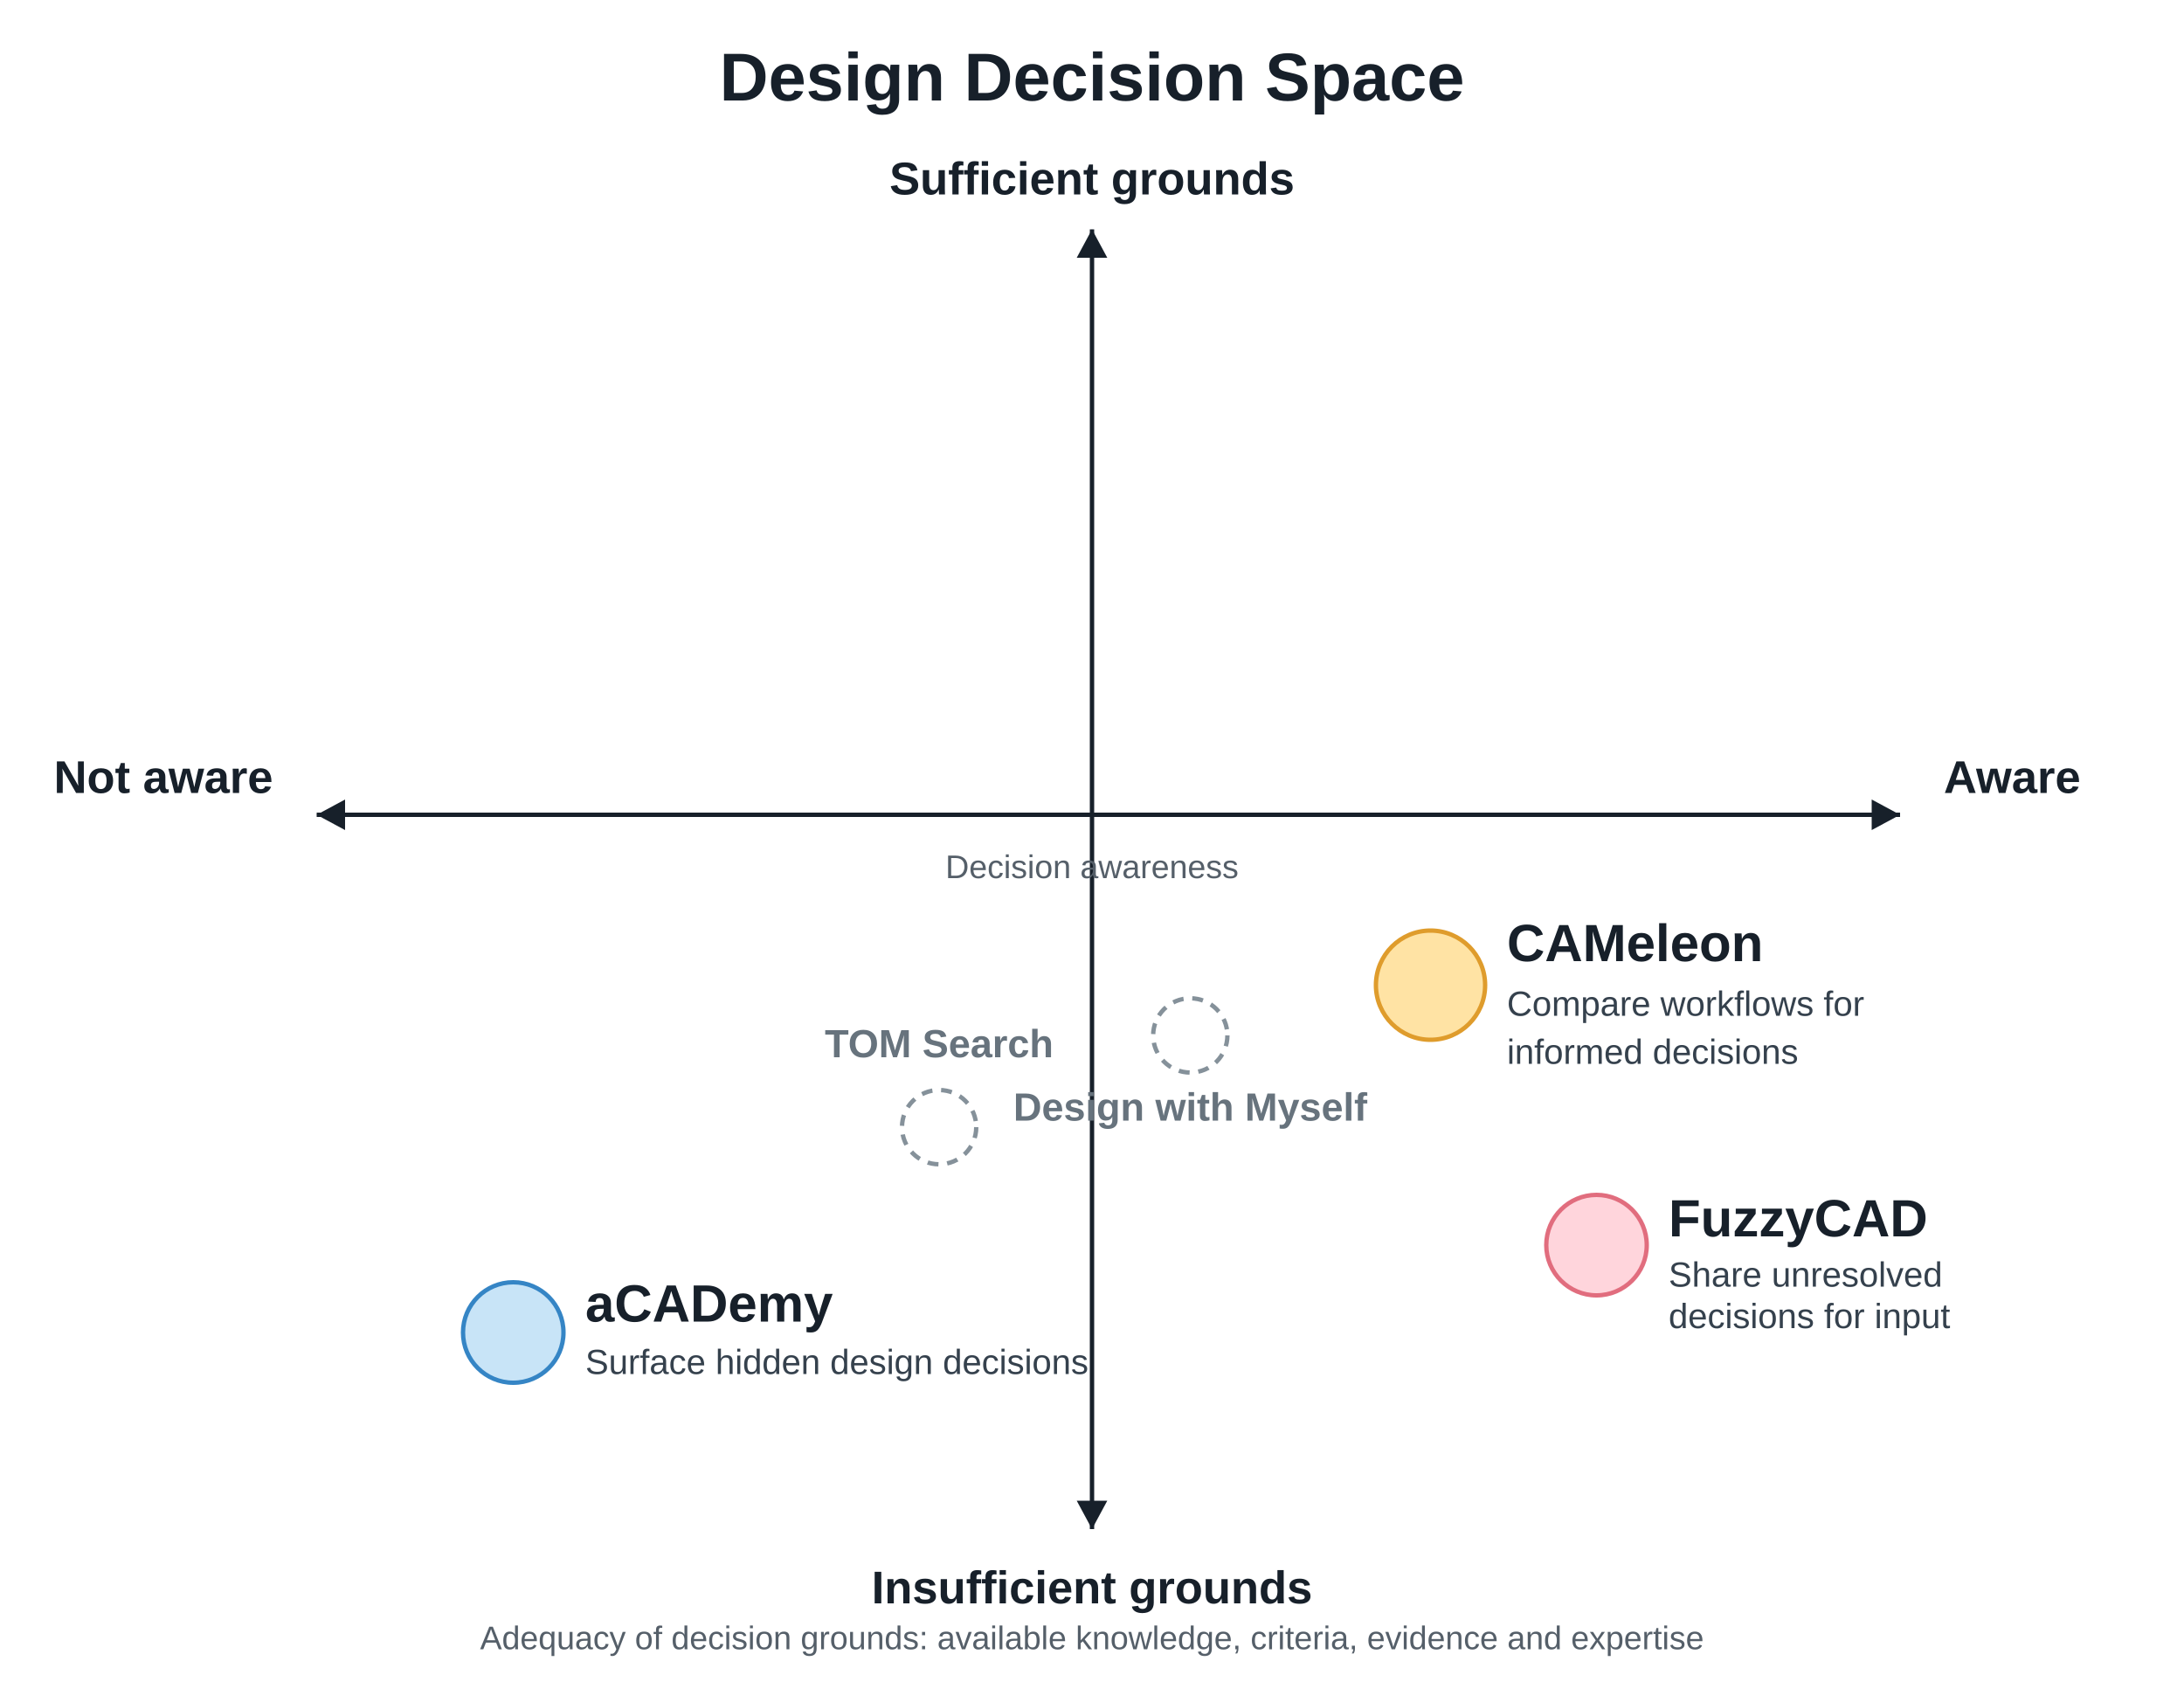
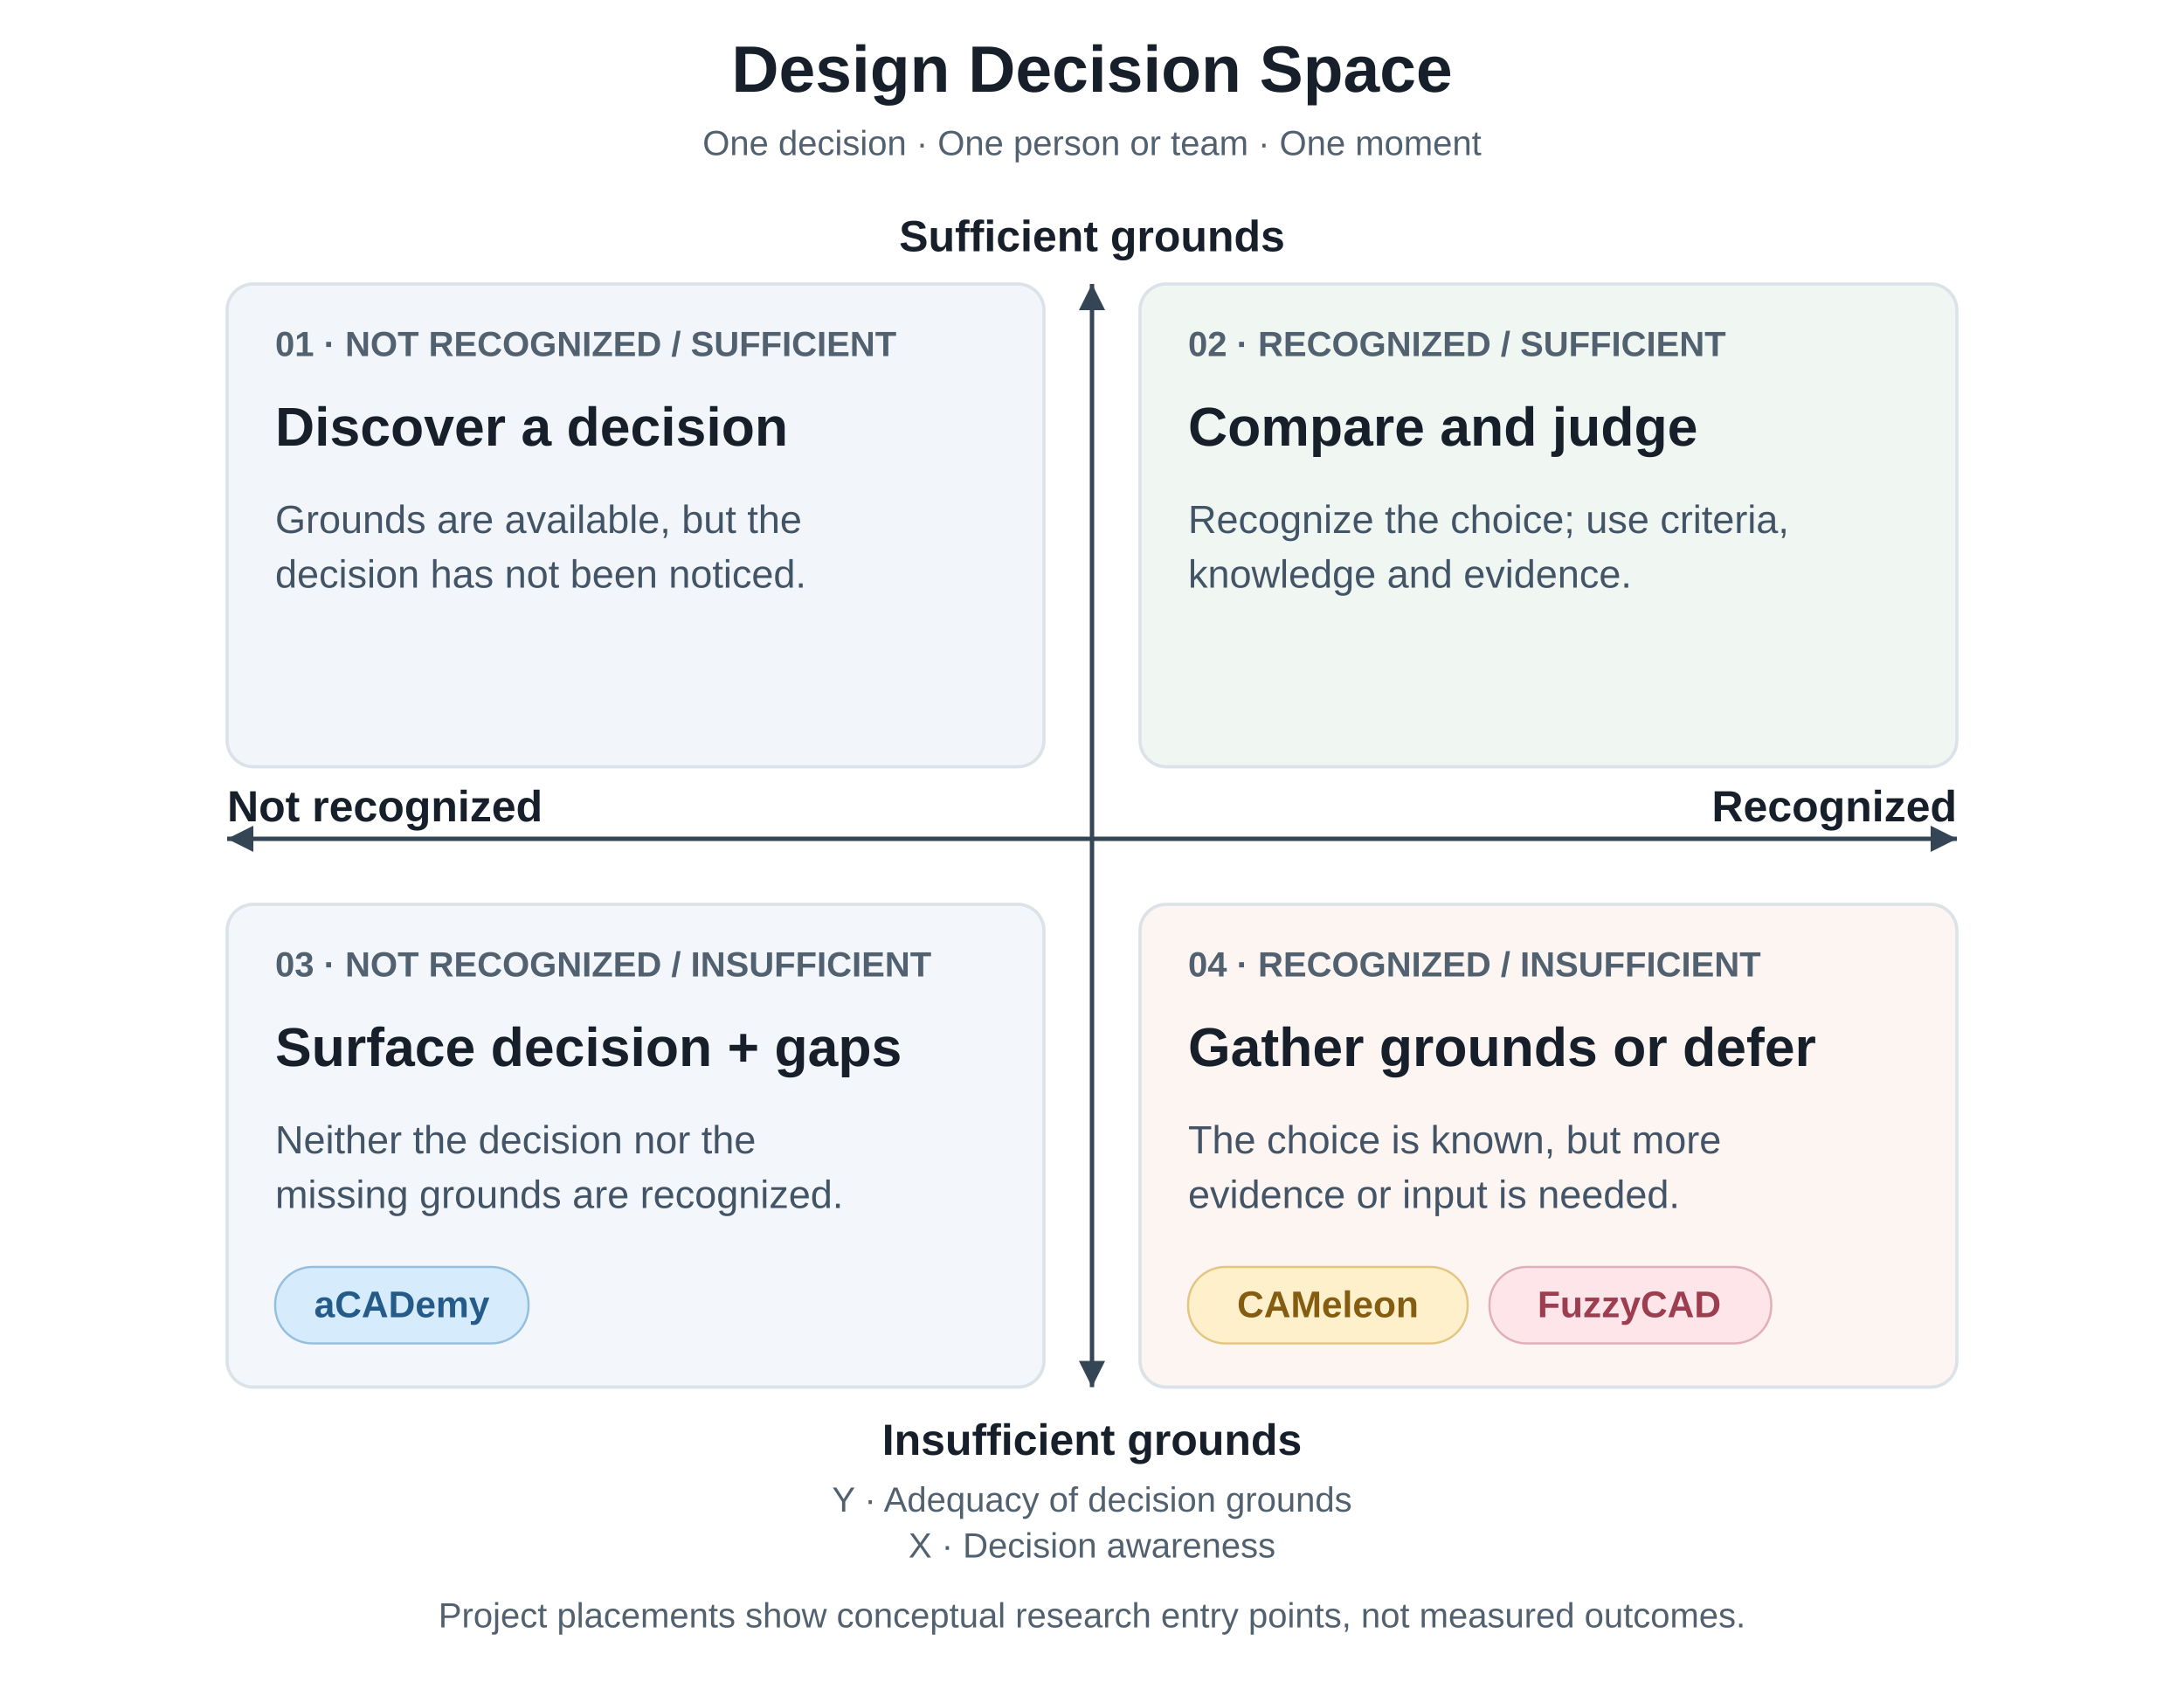
<svg xmlns="http://www.w3.org/2000/svg" viewBox="0 0 1000 770" role="img" aria-labelledby="title description">
  <rect width="1000" height="770" fill="#fff" />
  <g font-family="Arial, Helvetica, sans-serif" fill="#17202a">
-     <text x="500" y="46" font-size="31" font-weight="700" text-anchor="middle">Design Decision Space</text>
-     <g stroke="#17202a" stroke-width="2" fill="none">
-       <path d="M145 373 H870 M500 105 V700" />
-       <path d="M145 373 l13 -7 v14 z M870 373 l-13 -7 v14 z M500 105 l-7 13 h14 z M500 700 l-7 -13 h14 z" fill="#17202a" stroke="none" />
+     <text x="500" y="42" font-size="30" font-weight="700" text-anchor="middle">Design Decision Space</text>
+     <text x="500" y="71" font-size="16" fill="#526170" text-anchor="middle">One decision · One person or team · One moment</text>
+     <g stroke="#dce3e8" stroke-width="1.5">
+       <rect x="104" y="130" width="374" height="221" rx="12" fill="#f2f6fa" />
+       <rect x="522" y="130" width="374" height="221" rx="12" fill="#f0f7f3" />
+       <rect x="104" y="414" width="374" height="221" rx="12" fill="#f3f7fb" />
+       <rect x="522" y="414" width="374" height="221" rx="12" fill="#fcf5f2" />
    </g>
-     <g font-size="21" font-weight="700">
-       <text x="500" y="89" text-anchor="middle">Sufficient grounds</text>
-       <text x="500" y="734" text-anchor="middle">Insufficient grounds</text>
-       <text x="125" y="363" text-anchor="end">Not aware</text>
-       <text x="890" y="363">Aware</text>
+     <g font-size="16" font-weight="700" fill="#526170">
+       <text x="126" y="163">01 · NOT RECOGNIZED / SUFFICIENT</text>
+       <text x="544" y="163">02 · RECOGNIZED / SUFFICIENT</text>
+       <text x="126" y="447">03 · NOT RECOGNIZED / INSUFFICIENT</text>
+       <text x="544" y="447">04 · RECOGNIZED / INSUFFICIENT</text>
    </g>
-     <g font-size="15" fill="#555f69">
-       <text x="500" y="755" text-anchor="middle">Adequacy of decision grounds: available knowledge, criteria, evidence and expertise</text>
-       <text x="500" y="402" text-anchor="middle">Decision awareness</text>
+     <g font-size="25" font-weight="700">
+       <text x="126" y="204">Discover a decision</text>
+       <text x="544" y="204">Compare and judge</text>
+       <text x="126" y="488">Surface decision + gaps</text>
+       <text x="544" y="488">Gather grounds or defer</text>
    </g>
-     <circle cx="235" cy="610" r="23" fill="#c8e4f7" stroke="#3585c5" stroke-width="2" />
-     <text x="268" y="605" font-size="24" font-weight="700">aCADemy</text>
-     <text x="268" y="629" font-size="16" fill="#35414d">Surface hidden design decisions</text>
-     <circle cx="655" cy="451" r="25" fill="#ffe3a4" stroke="#df9c2c" stroke-width="2" />
-     <text x="690" y="440" font-size="24" font-weight="700">CAMeleon</text>
-     <text x="690" y="465" font-size="16" fill="#35414d">Compare workflows for</text>
-     <text x="690" y="487" font-size="16" fill="#35414d">informed decisions</text>
-     <circle cx="731" cy="570" r="23" fill="#ffd5dc" stroke="#e16d7e" stroke-width="2" />
-     <text x="764" y="566" font-size="24" font-weight="700">FuzzyCAD</text>
-     <text x="764" y="589" font-size="16" fill="#35414d">Share unresolved</text>
-     <text x="764" y="608" font-size="16" fill="#35414d">decisions for input</text>
-     <g fill="none" stroke="#85919a" stroke-width="2" stroke-dasharray="5 4">
-       <circle cx="430" cy="516" r="17" />
-       <circle cx="545" cy="474" r="17" />
+     <g font-size="18" fill="#435466">
+       <text x="126" y="244">Grounds are available, but the</text>
+       <text x="126" y="269">decision has not been noticed.</text>
+       <text x="544" y="244">Recognize the choice; use criteria,</text>
+       <text x="544" y="269">knowledge and evidence.</text>
+       <text x="126" y="528">Neither the decision nor the</text>
+       <text x="126" y="553">missing grounds are recognized.</text>
+       <text x="544" y="528">The choice is known, but more</text>
+       <text x="544" y="553">evidence or input is needed.</text>
    </g>
-     <g fill="#67737d" font-size="18" font-weight="600">
-       <text x="430" y="484" text-anchor="middle">TOM Search</text>
-       <text x="545" y="513" text-anchor="middle">Design with Myself</text>
+     <g font-size="17" font-weight="700">
+       <rect x="126" y="580" width="116" height="35" rx="17" fill="#d6ebfc" stroke="#95bfdf" />
+       <text x="184" y="603" text-anchor="middle" fill="#255b89">aCADemy</text>
+       <rect x="544" y="580" width="128" height="35" rx="17" fill="#fff0cc" stroke="#e2c681" />
+       <text x="608" y="603" text-anchor="middle" fill="#845d11">CAMeleon</text>
+       <rect x="682" y="580" width="129" height="35" rx="17" fill="#fde5e9" stroke="#e0afb8" />
+       <text x="746" y="603" text-anchor="middle" fill="#9d3e50">FuzzyCAD</text>
+     </g>
+     <g stroke="#344556" stroke-width="2" fill="none">
+       <path d="M104 384 H896 M500 130 V635" />
+       <path d="M104 384 l12 -6 v12 z M896 384 l-12 -6 v12 z M500 130 l-6 12 h12 z M500 635 l-6 -12 h12 z" fill="#344556" stroke="none" />
+     </g>
+     <g font-size="20" font-weight="700" fill="#17202a">
+       <text x="500" y="115" text-anchor="middle">Sufficient grounds</text>
+       <text x="500" y="666" text-anchor="middle">Insufficient grounds</text>
+       <text x="104" y="376" text-anchor="start">Not recognized</text>
+       <text x="896" y="376" text-anchor="end">Recognized</text>
+     </g>
+     <g font-size="16" fill="#526170" text-anchor="middle">
+       <text x="500" y="692">Y · Adequacy of decision grounds</text>
+       <text x="500" y="713">X · Decision awareness</text>
+       <text x="500" y="745">Project placements show conceptual research entry points, not measured outcomes.</text>
    </g>
  </g>
</svg>
